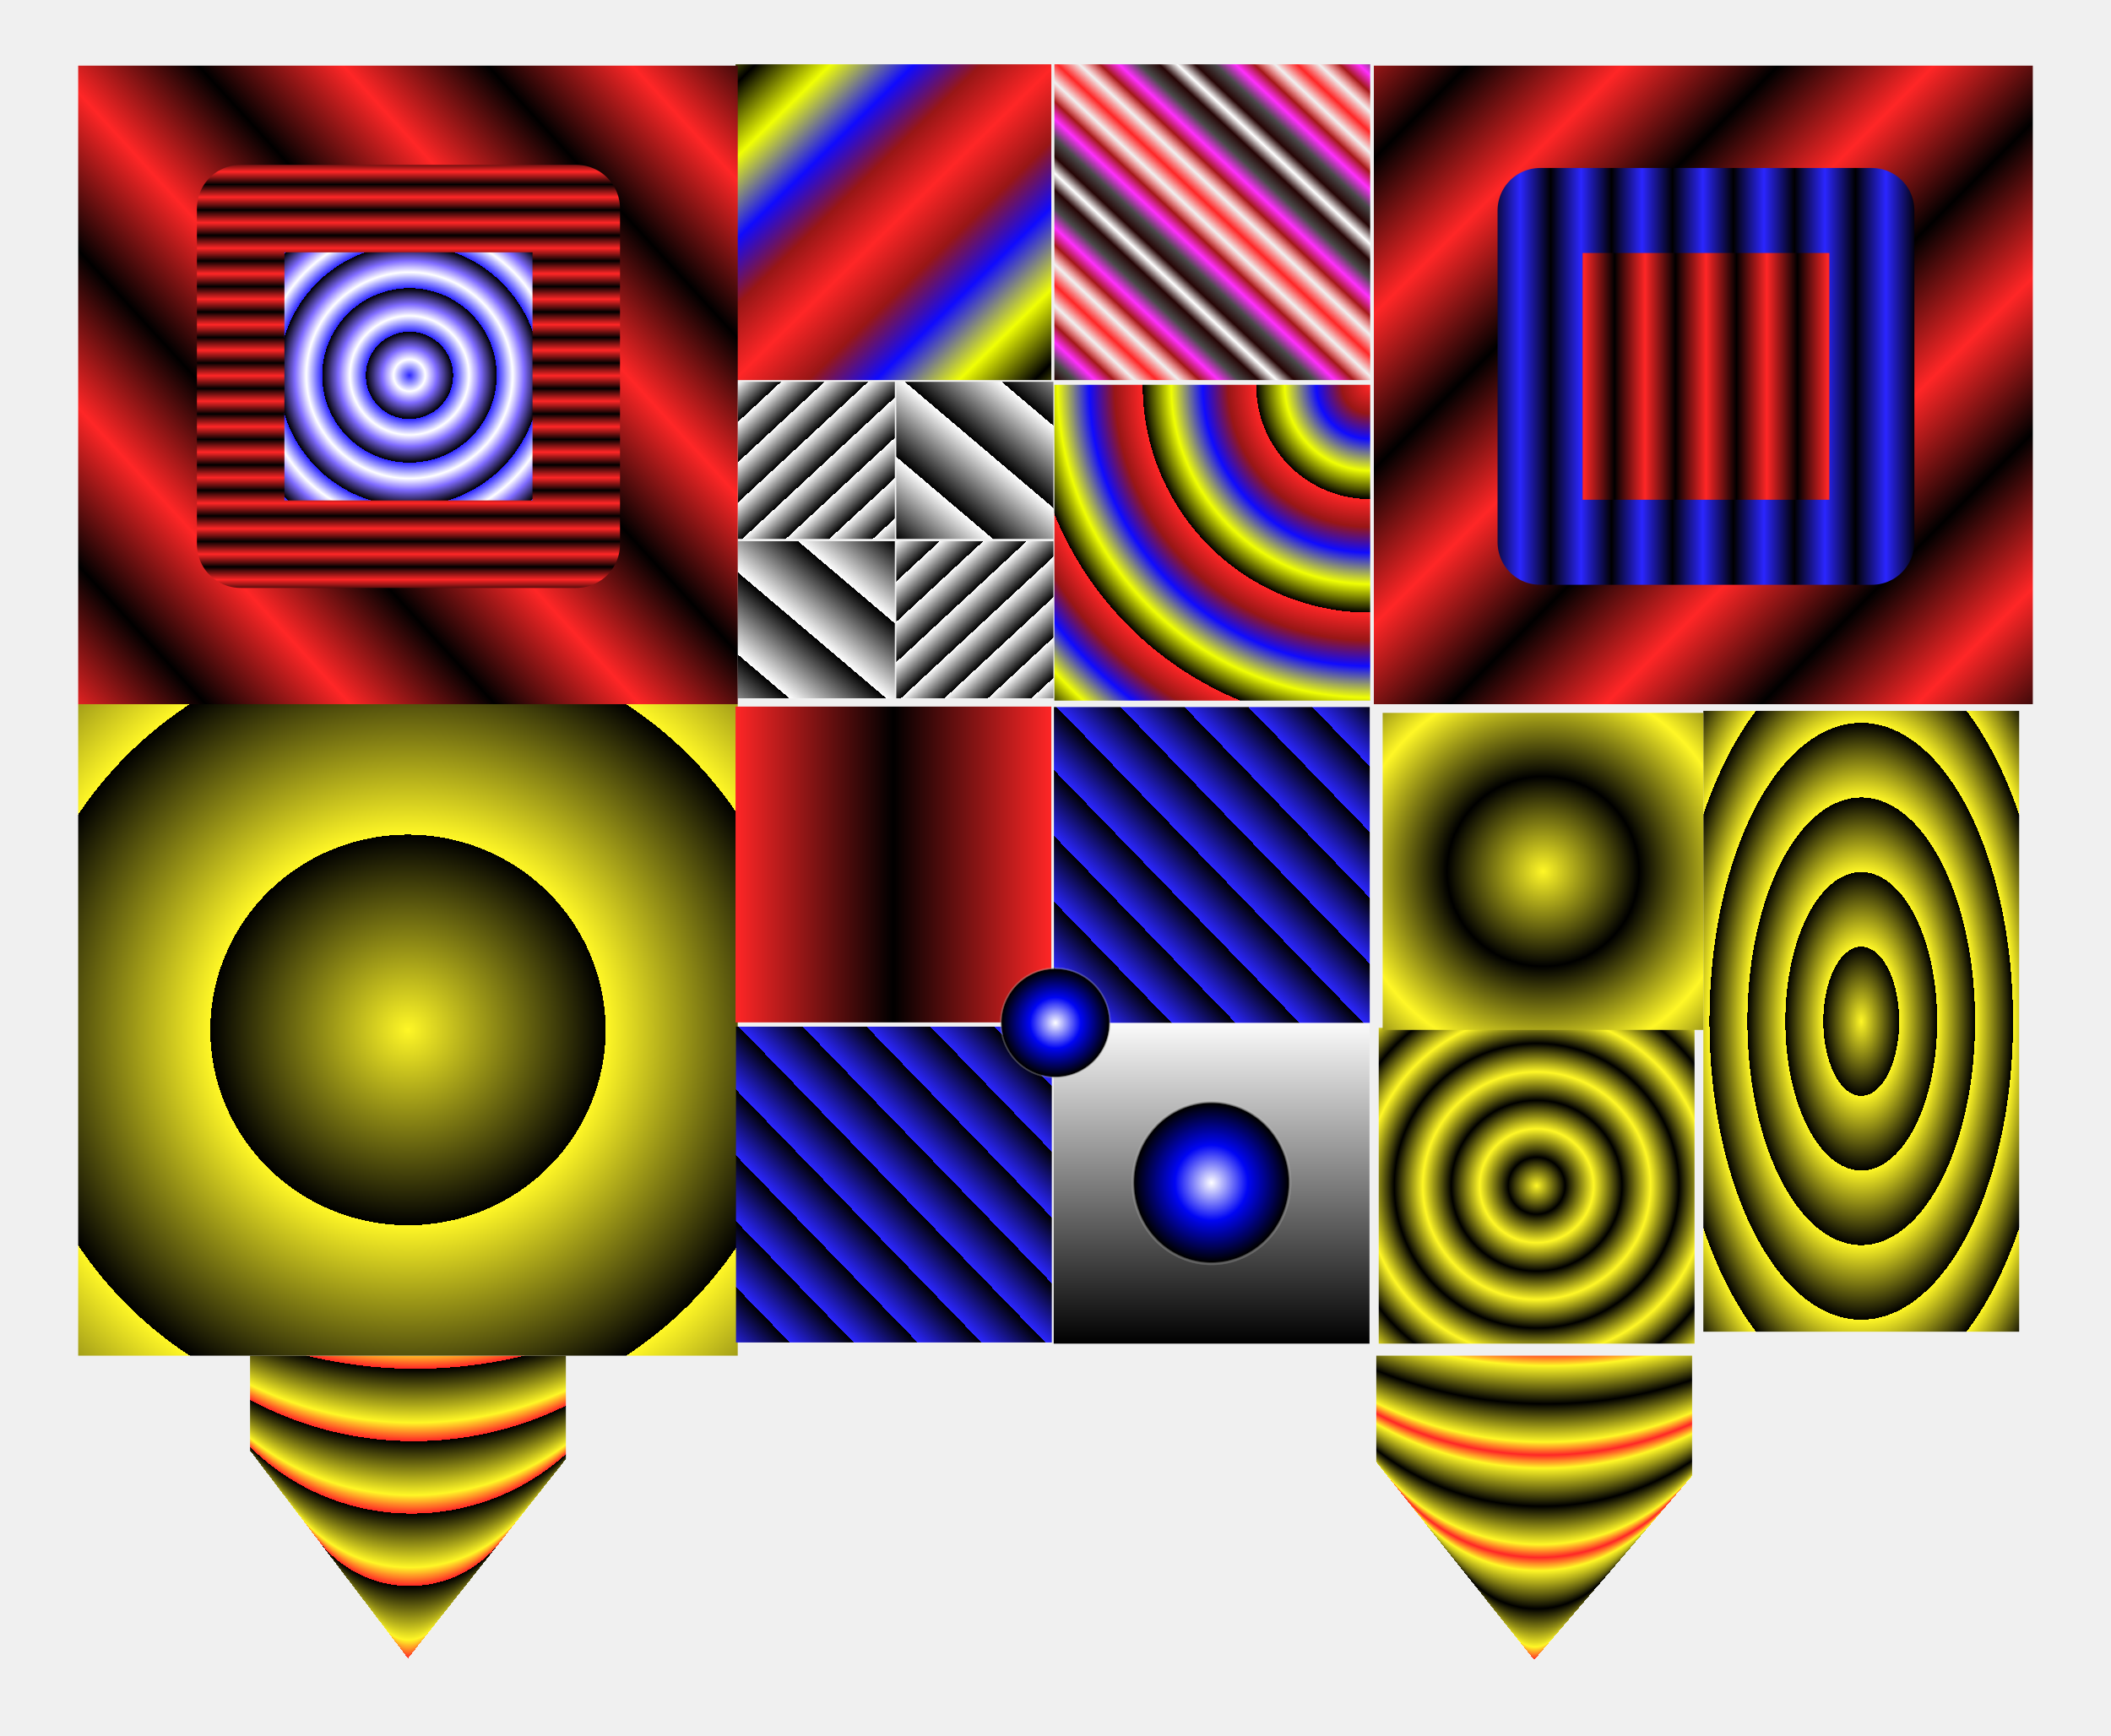
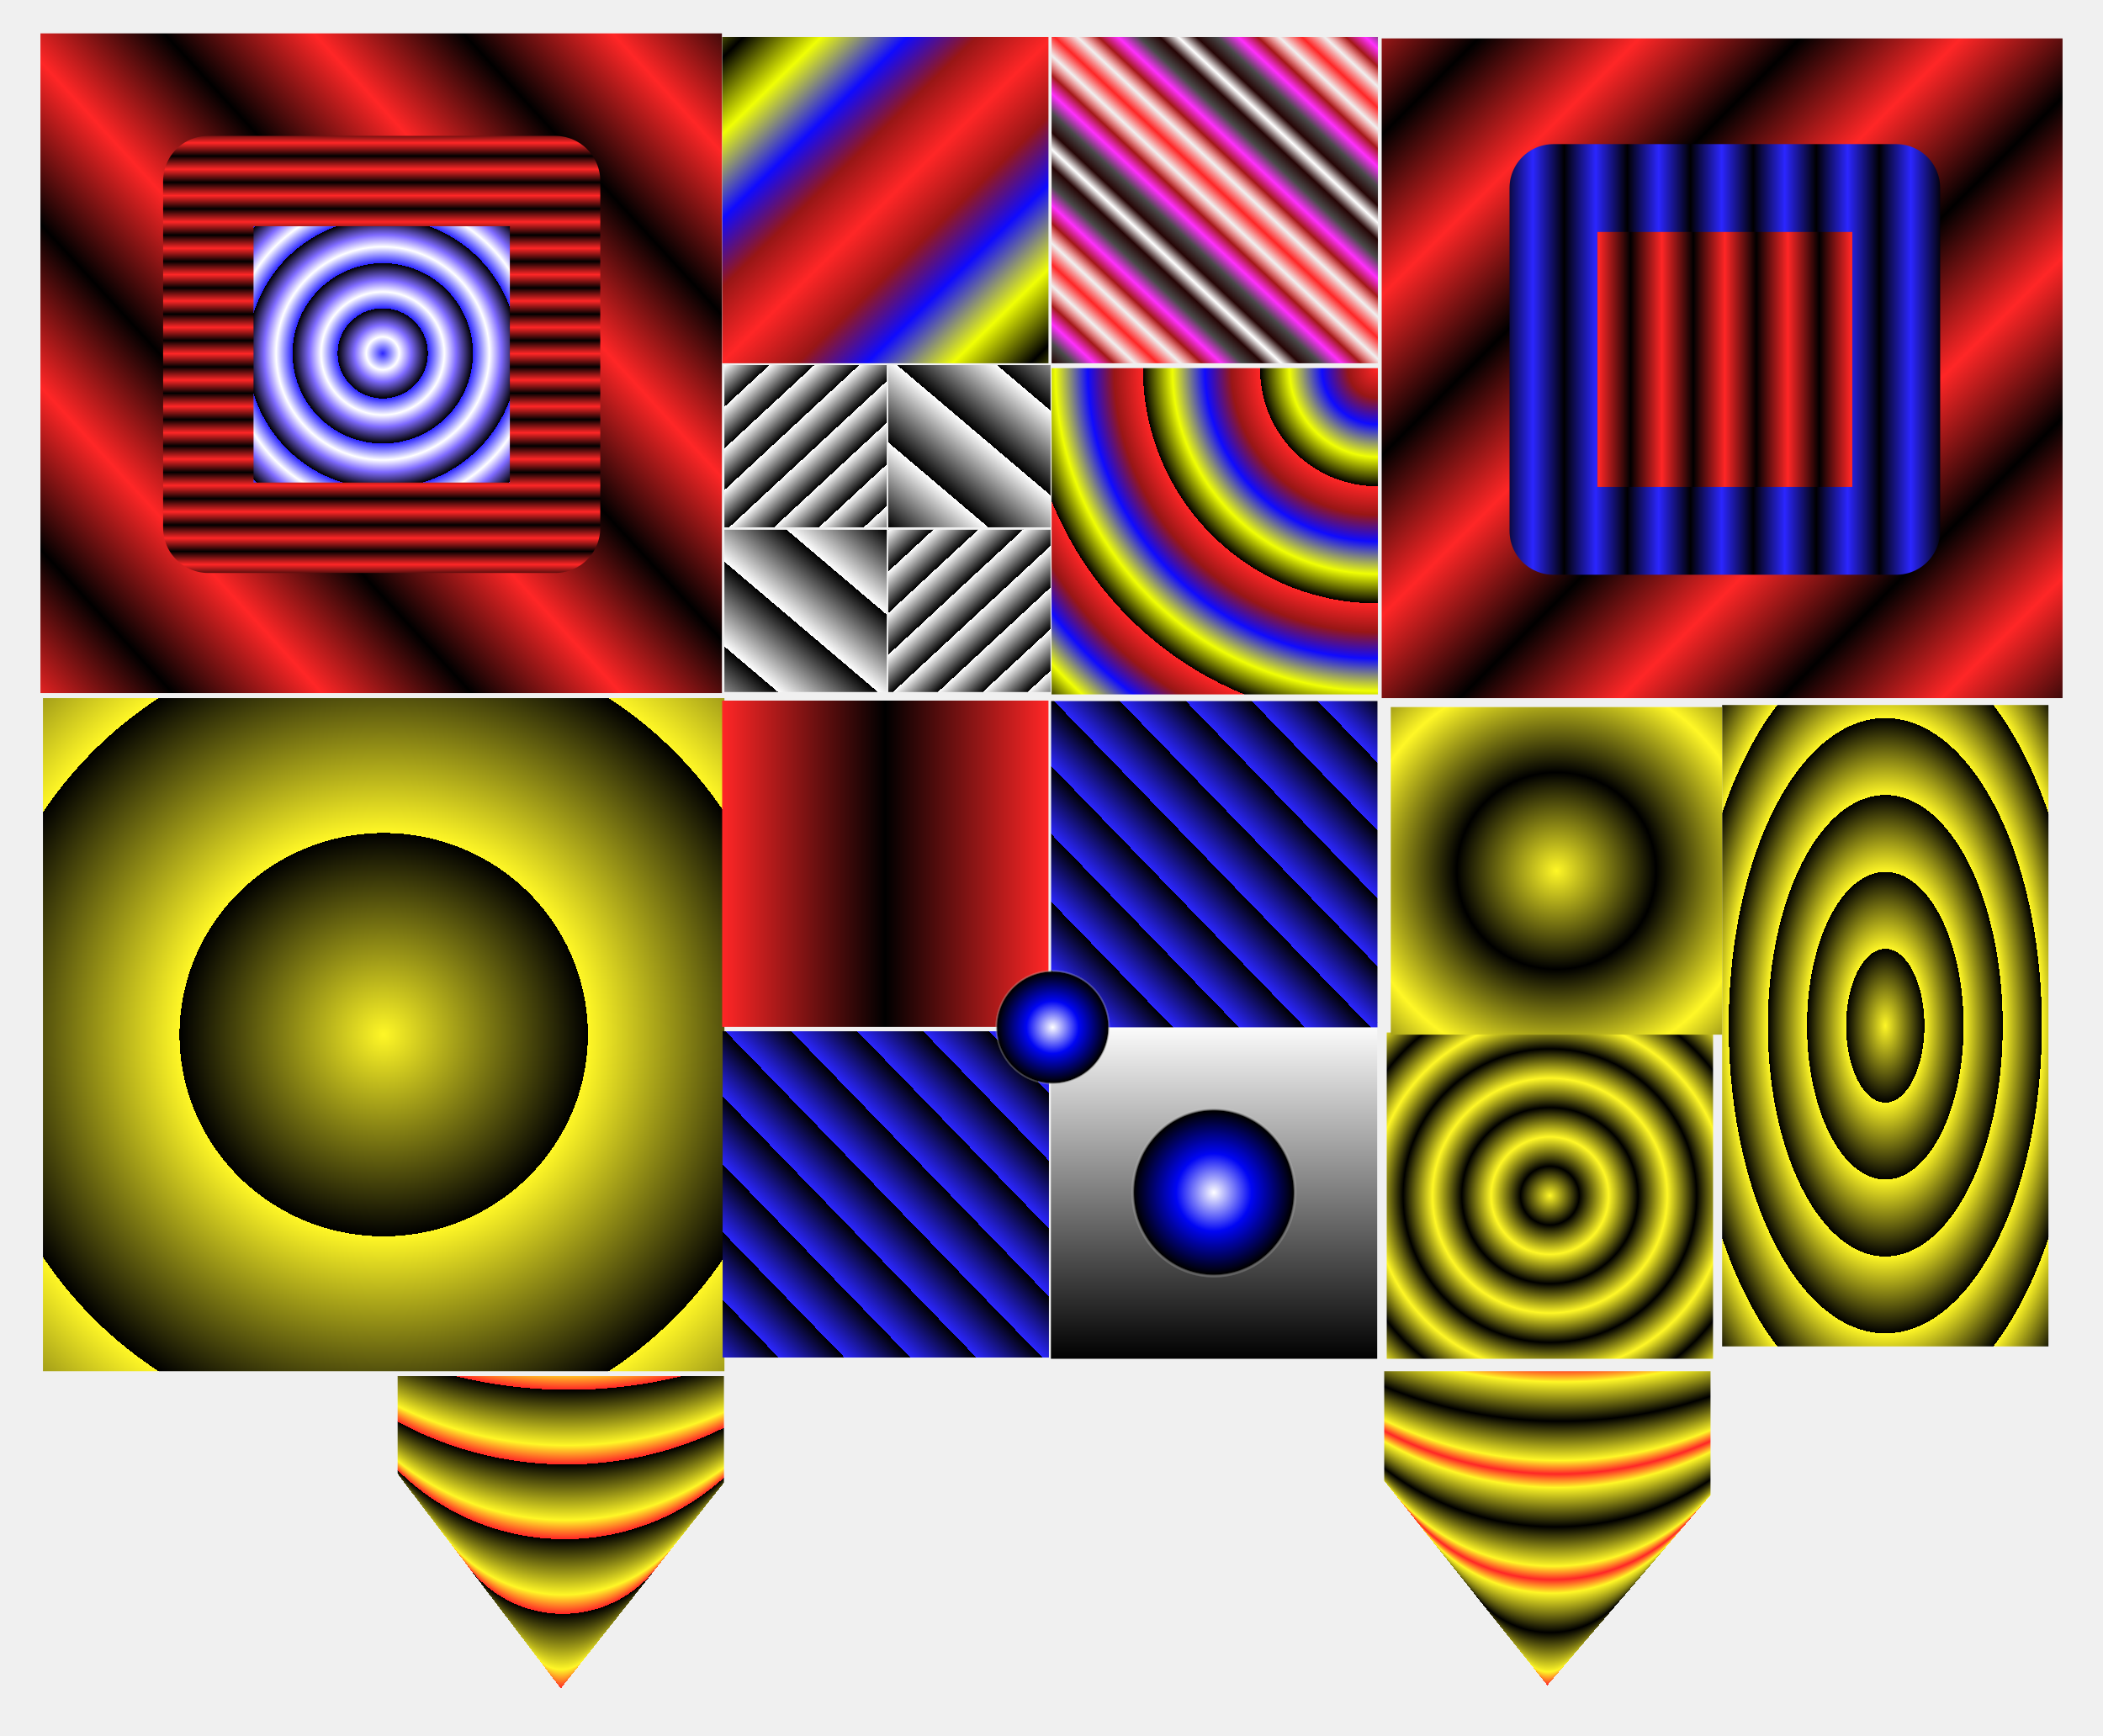
- <svg xmlns="http://www.w3.org/2000/svg" width="100%" height="100%" version="1.1" style="stroke-linecap: round; stroke-linejoin: round; stroke-miterlimit: 20; " viewBox="148.623 708.349 844.282 694.241">
-   <defs id="SvgjsDefs1235">
+ <svg xmlns="http://www.w3.org/2000/svg" width="100%" height="100%" version="1.1" style="stroke-linecap: round; stroke-linejoin: round; stroke-miterlimit: 20; " viewBox="163.265 719.739 814.024 671.936">
+   <defs id="SvgjsDefs29186">
    <radialGradient id="SvgjsRadialGradient3561" fx="0.504" fy="0.501" cx="0.504" cy="0.501" r="0.486">
      <stop id="SvgjsStop3562" stop-opacity="1" stop-color="#ffffff" offset="0" />
      <stop id="SvgjsStop3563" stop-opacity="1" stop-color="#0005f4" offset="0.455" />
      <stop id="SvgjsStop3564" stop-opacity="1" stop-color="#000000" offset="0.957" />
      <stop id="SvgjsStop3565" stop-opacity="0" stop-color="#ffffff" offset="1" />
    </radialGradient>
    <linearGradient id="SvgjsLinearGradient1633" spreadMethod="reflect" x1="0.438" y1="0.535" x2="0.561" y2="0.426">
      <stop id="SvgjsStop1634" stop-opacity="1" stop-color="#ff2626" offset="0" />
      <stop id="SvgjsStop1635" stop-opacity="1" stop-color="#000000" offset="1" />
    </linearGradient>
    <linearGradient id="SvgjsLinearGradient1636" spreadMethod="reflect" x1="0.508" y1="0.497" x2="0.974" y2="0.971">
      <stop id="SvgjsStop2701" stop-opacity="1" stop-color="#ff2626" offset="0" />
      <stop id="SvgjsStop2702" stop-opacity="1" stop-color="#981616" offset="0.247" />
      <stop id="SvgjsStop2703" stop-opacity="1" stop-color="#0f0aff" offset="0.471" />
      <stop id="SvgjsStop2704" stop-opacity="1" stop-color="#f0ff03" offset="0.749" />
      <stop id="SvgjsStop2705" stop-opacity="1" stop-color="#000000" offset="1" />
    </linearGradient>
    <linearGradient id="SvgjsLinearGradient1639" spreadMethod="reflect" x1="0.531" y1="0.486" x2="0.707" y2="0.297">
      <stop id="SvgjsStop5454" stop-opacity="1" stop-color="#ff2626" offset="0" />
      <stop id="SvgjsStop5455" stop-opacity="0" stop-color="#ff1e1e" offset="0.184" />
      <stop id="SvgjsStop5456" stop-opacity="1" stop-color="#a41818" offset="0.357" />
      <stop id="SvgjsStop5457" stop-opacity="1" stop-color="#ff2ffc" offset="0.514" />
      <stop id="SvgjsStop5458" stop-opacity="1" stop-color="#494949" offset="0.686" />
      <stop id="SvgjsStop5459" stop-opacity="1" stop-color="#260505" offset="0.851" />
      <stop id="SvgjsStop5460" stop-opacity="1" stop-color="#ffffff" offset="1" />
    </linearGradient>
    <linearGradient id="SvgjsLinearGradient1642" spreadMethod="reflect" x1="0.439" y1="0.423" x2="0.561" y2="0.541">
      <stop id="SvgjsStop1643" stop-opacity="1" stop-color="#ff2626" offset="0" />
      <stop id="SvgjsStop1644" stop-opacity="1" stop-color="#000000" offset="1" />
    </linearGradient>
    <radialGradient id="SvgjsRadialGradient1760" spreadMethod="repeat" r="0.3" fx="0.5" fy="0.5" cx="0.5" cy="0.5">
      <stop id="SvgjsStop1788" stop-opacity="1" stop-color="#fff726" offset="0" />
      <stop id="SvgjsStop1789" stop-opacity="1" stop-color="#000000" offset="1" />
    </radialGradient>
    <radialGradient id="SvgjsRadialGradient1766" spreadMethod="repeat" r="0.12" fx="0.5" fy="0.5" cx="0.5" cy="0.5">
      <stop id="SvgjsStop1792" stop-opacity="1" stop-color="#fff726" offset="0" />
      <stop id="SvgjsStop1793" stop-opacity="1" stop-color="#000000" offset="1" />
    </radialGradient>
    <radialGradient id="SvgjsRadialGradient1769" spreadMethod="reflect" r="0.09" fx="0.5" fy="0.5" cx="0.5" cy="0.5">
      <stop id="SvgjsStop1794" stop-opacity="1" stop-color="#fff726" offset="0" />
      <stop id="SvgjsStop1795" stop-opacity="1" stop-color="#000000" offset="1" />
    </radialGradient>
    <radialGradient id="SvgjsRadialGradient1772" spreadMethod="reflect" r="0.3" fx="0.5" fy="0.5" cx="0.5" cy="0.5">
      <stop id="SvgjsStop1796" stop-opacity="1" stop-color="#fff726" offset="0" />
      <stop id="SvgjsStop1797" stop-opacity="1" stop-color="#000000" offset="1" />
    </radialGradient>
    <linearGradient id="SvgjsLinearGradient1933" spreadMethod="repeat" x1="2.1140976061952002e-7" y1="4.530215723436491e-7" x2="0.304" y2="0.258">
      <stop id="SvgjsStop14944" stop-opacity="1" stop-color="#000000" offset="0" />
      <stop id="SvgjsStop14945" stop-opacity="1" stop-color="#ffffff" offset="1" />
    </linearGradient>
    <linearGradient id="SvgjsLinearGradient1945" spreadMethod="repeat" x1="0" y1="-2.389304707551493e-7" x2="1.003" y2="-2.389304707551493e-7">
      <stop id="SvgjsStop3812" stop-opacity="1" stop-color="#ffffff" offset="0" />
      <stop id="SvgjsStop3813" stop-opacity="1" stop-color="#000000" offset="1" />
    </linearGradient>
    <linearGradient id="SvgjsLinearGradient1948" spreadMethod="repeat" x1="-3.0201394374217145e-8" y1="4.530215723436491e-7" x2="0.128" y2="0.138">
      <stop id="SvgjsStop3810" stop-opacity="1" stop-color="#ffffff" offset="0" />
      <stop id="SvgjsStop3811" stop-opacity="1" stop-color="#000000" offset="1" />
    </linearGradient>
    <radialGradient id="SvgjsRadialGradient2074" spreadMethod="repeat" fx="0.5" fy="0.958" cx="0.506" cy="0.366" r="0.363">
      <stop id="SvgjsStop3582" stop-opacity="1" stop-color="#ff2626" offset="0" />
      <stop id="SvgjsStop3583" stop-opacity="1" stop-color="#fff726" offset="0.255" />
      <stop id="SvgjsStop3584" stop-opacity="1" stop-color="#000000" offset="1" />
    </radialGradient>
    <radialGradient id="SvgjsRadialGradient2077" spreadMethod="reflect" fx="0.5" fy="0.963" cx="0.508" cy="0.516" r="0.285">
      <stop id="SvgjsStop3585" stop-opacity="1" stop-color="#ff2626" offset="0" />
      <stop id="SvgjsStop3586" stop-opacity="1" stop-color="#fff726" offset="0.255" />
      <stop id="SvgjsStop3587" stop-opacity="1" stop-color="#000000" offset="1" />
    </radialGradient>
    <linearGradient id="SvgjsLinearGradient2231" spreadMethod="repeat" x1="0.5" y1="0.506" x2="0.604" y2="0.405">
      <stop id="SvgjsStop3695" stop-opacity="1" stop-color="#2b26ff" offset="0" />
      <stop id="SvgjsStop3696" stop-opacity="1" stop-color="#000000" offset="1" />
    </linearGradient>
    <linearGradient id="SvgjsLinearGradient4002" spreadMethod="reflect" x1="0" y1="0" x2="0.5" y2="0">
      <stop id="SvgjsStop4512" stop-opacity="1" stop-color="#ff2626" offset="0" />
      <stop id="SvgjsStop4513" stop-opacity="1" stop-color="#000000" offset="1" />
    </linearGradient>
    <radialGradient id="SvgjsRadialGradient3600" spreadMethod="repeat" r="0.13" fx="0.503" fy="0.497" cx="0.503" cy="0.497">
      <stop id="SvgjsStop7726" stop-opacity="1" stop-color="#2b26ff" offset="0" />
      <stop id="SvgjsStop7727" stop-opacity="1" stop-color="#ffffff" offset="0.365" />
      <stop id="SvgjsStop7728" stop-opacity="1" stop-color="#7f6bff" offset="0.631" />
      <stop id="SvgjsStop7729" stop-opacity="1" stop-color="#000000" offset="1" />
    </radialGradient>
    <linearGradient id="SvgjsLinearGradient3611" spreadMethod="reflect" x1="0.998" y1="0.574" x2="0.998" y2="0.536">
      <stop id="SvgjsStop3721" stop-opacity="1" stop-color="#ff2626" offset="0" />
      <stop id="SvgjsStop3722" stop-opacity="1" stop-color="#000000" offset="1" />
    </linearGradient>
    <linearGradient id="SvgjsLinearGradient27430" spreadMethod="reflect" x1="0.5" y1="0.393" x2="0.592" y2="0.393">
      <stop id="SvgjsStop27431" stop-opacity="1" stop-color="#ff2626" offset="0" />
      <stop id="SvgjsStop27432" stop-opacity="1" stop-color="#000000" offset="1" />
    </linearGradient>
    <linearGradient id="SvgjsLinearGradient27437" spreadMethod="reflect" x1="0.491" y1="-0.027" x2="0.583" y2="-0.027">
      <stop id="SvgjsStop27438" stop-opacity="1" stop-color="#2b26ff" offset="0" />
      <stop id="SvgjsStop27439" stop-opacity="1" stop-color="#000000" offset="1" />
    </linearGradient>
    <radialGradient id="SvgjsRadialGradient2144" spreadMethod="repeat" r="0.359" fx="0.998" fy="0.003" cx="0.998" cy="0.003">
      <stop id="SvgjsStop2197" stop-opacity="1" stop-color="#ff2626" offset="0" />
      <stop id="SvgjsStop2198" stop-opacity="1" stop-color="#981616" offset="0.247" />
      <stop id="SvgjsStop2199" stop-opacity="1" stop-color="#0f0aff" offset="0.471" />
      <stop id="SvgjsStop2200" stop-opacity="1" stop-color="#f0ff03" offset="0.749" />
      <stop id="SvgjsStop2201" stop-opacity="1" stop-color="#000000" offset="1" />
    </radialGradient>
  </defs>
  <rect id="R-42-bd7418" width="126.309" height="126.308" style="stroke: rgb(0, 0, 0); stroke-opacity: 1; fill: url(&quot;#SvgjsRadialGradient2144&quot;); fill-opacity: 1; stroke-width: 0;" data-fill="#ffffff" data-fill-opacity="1" transform="matrix(1,0,0,1,570.3156,862.255)" />
  <rect id="R-58-716c84" width="126.309" height="126.308" style="stroke: rgb(0, 0, 0); stroke-opacity: 1; fill: url(&quot;#SvgjsLinearGradient1639&quot;); fill-opacity: 1; stroke-width: 0;" data-fill="#ffffff" data-fill-opacity="1" transform="matrix(1,0,0,1,570.3156,734.062)" />
  <rect id="R-b9-494d30" width="126.309" height="126.308" style="stroke: rgb(0, 0, 0); stroke-opacity: 1; fill: url(&quot;#SvgjsLinearGradient1636&quot;); fill-opacity: 1; stroke-width: 0;" data-fill="#ffffff" data-fill-opacity="1" transform="matrix(1,0,0,1,442.7979,734.062)" />
  <rect id="R-20-02823d" width="126.309" height="248.309" style="stroke: rgb(0, 0, 0); stroke-opacity: 1; fill: url(&quot;#SvgjsRadialGradient1766&quot;); fill-opacity: 1; stroke-width: 0;" data-fill="#ffffff" data-fill-opacity="1" transform="matrix(1,0,0,1,829.8633,992.6693)" />
-   <rect id="R-2f-c32983" width="126.309" height="126.308" style="stroke: rgb(0, 0, 0); stroke-opacity: 1; fill: url(&quot;#SvgjsRadialGradient2074&quot;); fill-opacity: 1; stroke-width: 0;" data-fill="#ffffff" data-fill-opacity="1" transform="matrix(1,0,0,1,248.6317,1250.569)" />
+   <rect id="R-2f-c32983" width="126.309" height="126.308" style="stroke: rgb(0, 0, 0); stroke-opacity: 1; fill: url(&quot;#SvgjsRadialGradient2074&quot;); fill-opacity: 1; stroke-width: 0;" data-fill="#ffffff" data-fill-opacity="1" transform="matrix(1,0,0,1,317.1802,1252.445)" />
  <rect id="R-f4-c5473e" width="126.309" height="126.308" style="stroke: rgb(0, 0, 0); stroke-opacity: 1; fill: url(&quot;#SvgjsRadialGradient1769&quot;); fill-opacity: 1; stroke-width: 0;" data-fill="#ffffff" data-fill-opacity="1" transform="matrix(1,0,0,1,700.0358,1119.451)" />
  <rect id="R-0f-ad4030" width="126.309" height="126.308" style="stroke: rgb(0, 0, 0); stroke-opacity: 1; fill: url(&quot;#SvgjsRadialGradient2077&quot;); fill-opacity: 1; stroke-width: 0;" data-fill="#ffffff" data-fill-opacity="1" transform="matrix(1,0,0,1,699.0594,1250.567)" />
  <g id="G-c9-07d092" transform="matrix(1,0,0,1,223.4449,177.1716)">
    <rect id="R-83-8ebd25" width="62.82" height="62.82" style="stroke: rgb(0, 0, 0); stroke-opacity: 1; fill: url(&quot;#SvgjsLinearGradient1948&quot;); fill-opacity: 1; stroke-width: 0;" data-fill="#ffffff" data-fill-opacity="1" transform="matrix(1,-5.841681305351898e-16,5.841681305351898e-16,1,220.2279,683.8914)" />
    <rect id="R-6b-388ea8" width="62.82" height="62.82" style="stroke: rgb(0, 0, 0); stroke-opacity: 1; fill: url(&quot;#SvgjsLinearGradient1948&quot;); fill-opacity: 1; stroke-width: 0;" data-fill="#ffffff" data-fill-opacity="1" transform="matrix(1,0,0,1,283.6495,747.6492)" />
    <rect id="R-e9-79fcfc" width="62.82" height="62.82" style="stroke: rgb(0, 0, 0); stroke-opacity: 1; fill: url(&quot;#SvgjsLinearGradient1933&quot;); fill-opacity: 1; stroke-width: 0;" data-fill="#ffffff" data-fill-opacity="1" transform="matrix(5.551115123125783e-17,-1,1,5.551115123125783e-17,283.6496,746.7117)" />
    <rect id="R-10-f44f5f" width="62.82" height="62.82" style="stroke: rgb(0, 0, 0); stroke-opacity: 1; fill: url(&quot;#SvgjsLinearGradient1933&quot;); fill-opacity: 1; stroke-width: 0;" data-fill="#ffffff" data-fill-opacity="1" transform="matrix(5.551115123125783e-17,1,-1,5.551115123125783e-17,283.0481,747.649)" />
  </g>
  <g id="G-f7-2d9527" transform="matrix(1,0,0,1,-2.842170943040401e-14,0)">
    <polygon id="P-b3-90c458" points="-96.201,-727.46 -96.201,-472.064 167.35,-472.064 167.35,-727.46" style="stroke: rgb(0, 0, 0); stroke-opacity: 1; fill: url(&quot;#SvgjsLinearGradient1642&quot;); fill-opacity: 1; stroke-width: 0;" data-fill="#ffffff" data-fill-opacity="1" transform="matrix(1,0,0,1,794.2848,1462.066)" />
    <rect id="R-59-43b3bd" width="132.703" height="132.703" style="stroke: url(&quot;#SvgjsLinearGradient27437&quot;); stroke-opacity: 1; fill: url(&quot;#SvgjsLinearGradient27430&quot;); fill-opacity: 1; stroke-width: 34;" data-fill="#676767" data-stroke="#00deac" transform="matrix(1,-1.1102230246251565e-16,1.1102230246251565e-16,1,764.5645,792.537)" />
  </g>
-   <g id="G-fb-69d570" transform="matrix(1,0,0,1,-2.842170943040401e-14,0)">
+   <g id="G-fb-69d570" transform="matrix(1,0,0,1,-0.9731216,-1.945709)">
    <polygon id="P-c4-627f09" points="-95.085,-727.46 -95.085,-472.064 168.697,-472.064 168.697,-727.46" style="stroke: rgb(0, 0, 0); stroke-opacity: 1; fill: url(&quot;#SvgjsLinearGradient1633&quot;); fill-opacity: 1; stroke-width: 0;" data-fill="#ffffff" data-fill-opacity="1" transform="matrix(1,0,0,1,274.9778,1462.066)" />
    <rect id="R-b6-83dd78" width="134.22" height="134.22" style="stroke: url(&quot;#SvgjsLinearGradient3611&quot;); stroke-opacity: 1; fill: url(&quot;#SvgjsRadialGradient3600&quot;); fill-opacity: 1; stroke-width: 35;" data-fill="#676767" data-stroke="#00deac" transform="matrix(1,-1.0408340855860843e-16,1.0408340855860843e-16,1,244.8747,791.7783)" />
  </g>
  <g id="G-eb-a9acbd" transform="matrix(-7.971877437123838e-17,1,-1,-7.971877437123838e-17,1376.223,770.2915)">
    <polygon id="P-d7-a06ea5" points="-96.201,-728.955 -96.201,-602.65 34.108,-602.65 34.108,-728.955" style="stroke: rgb(0, 0, 0); stroke-opacity: 1; fill: url(&quot;#SvgjsLinearGradient1945&quot;); fill-opacity: 1; stroke-width: 0;" data-fill="#ffffff" data-fill-opacity="1" transform="matrix(1,0,0,1,441.3581,1408.831)" />
    <polygon id="P-1c-9189eb" points="-95.085,-728.005 -95.085,-662.03 -27.054,-662.03 -27.054,-728.005" style="stroke: rgb(0, 0, 0); stroke-opacity: 1; fill: url(&quot;#SvgjsRadialGradient3561&quot;); fill-opacity: 1; stroke-width: 0;" data-fill="#ffffff" data-fill-opacity="1" transform="matrix(1,0,0,1,471.9037,1438.045)" />
  </g>
  <polygon id="P-7c-b5b718" points="-95.085,-728.964 -95.085,-468.398 168.697,-468.398 168.697,-728.964" style="stroke: rgb(0, 0, 0); stroke-opacity: 1; fill: url(&quot;#SvgjsRadialGradient1760&quot;); fill-opacity: 1; stroke-width: 0;" data-fill="#ffffff" data-fill-opacity="1" transform="matrix(1,0,0,1,274.9778,1718.966)" />
  <polygon id="P-78-fde8c9" points="-96.201,-728.964 -96.201,-602.154 32.062,-602.154 32.062,-728.964" style="stroke: rgb(0, 0, 0); stroke-opacity: 1; fill: url(&quot;#SvgjsRadialGradient1772&quot;); fill-opacity: 1; stroke-width: 0;" data-fill="#ffffff" data-fill-opacity="1" transform="matrix(1,0,0,1,797.8058,1722.434)" />
  <rect id="R-d2-c6897e" width="126.309" height="126.308" style="stroke: rgb(0, 0, 0); stroke-opacity: 1; fill: url(&quot;#SvgjsLinearGradient4002&quot;); fill-opacity: 1; stroke-width: 0;" data-fill="#ffffff" data-fill-opacity="1" transform="matrix(1,0,0,1,442.7979,990.9611)" />
  <rect id="R-e9-8ce6fa" width="126.309" height="126.309" style="stroke: rgb(0, 0, 0); stroke-opacity: 1; fill: url(&quot;#SvgjsLinearGradient2231&quot;); fill-opacity: 1; stroke-width: 0;" data-fill="#ffffff" data-fill-opacity="1" transform="matrix(0.9999999,-3.534499347000541e-16,3.534499347000541e-16,0.9999999,442.9756,1118.976)" />
  <rect id="R-dc-49d613" width="126.309" height="126.309" style="stroke: rgb(0, 0, 0); stroke-opacity: 1; fill: url(&quot;#SvgjsLinearGradient2231&quot;); fill-opacity: 1; stroke-width: 0;" data-fill="#ffffff" data-fill-opacity="1" transform="matrix(0.9999999,-3.534499347000541e-16,3.534499347000541e-16,0.9999999,570.1379,991.1389)" />
  <rect id="R-0f-5b20b0" width="45.931" height="45.931" style="stroke: rgb(0, 0, 0); stroke-opacity: 1; fill: url(&quot;#SvgjsRadialGradient3561&quot;); fill-opacity: 1; stroke-width: 0;" data-fill="#ffffff" data-fill-opacity="1" transform="matrix(-1.3877787807814457e-16,1,-1,-1.3877787807814457e-16,593.7295,1094.306)" />
</svg>
